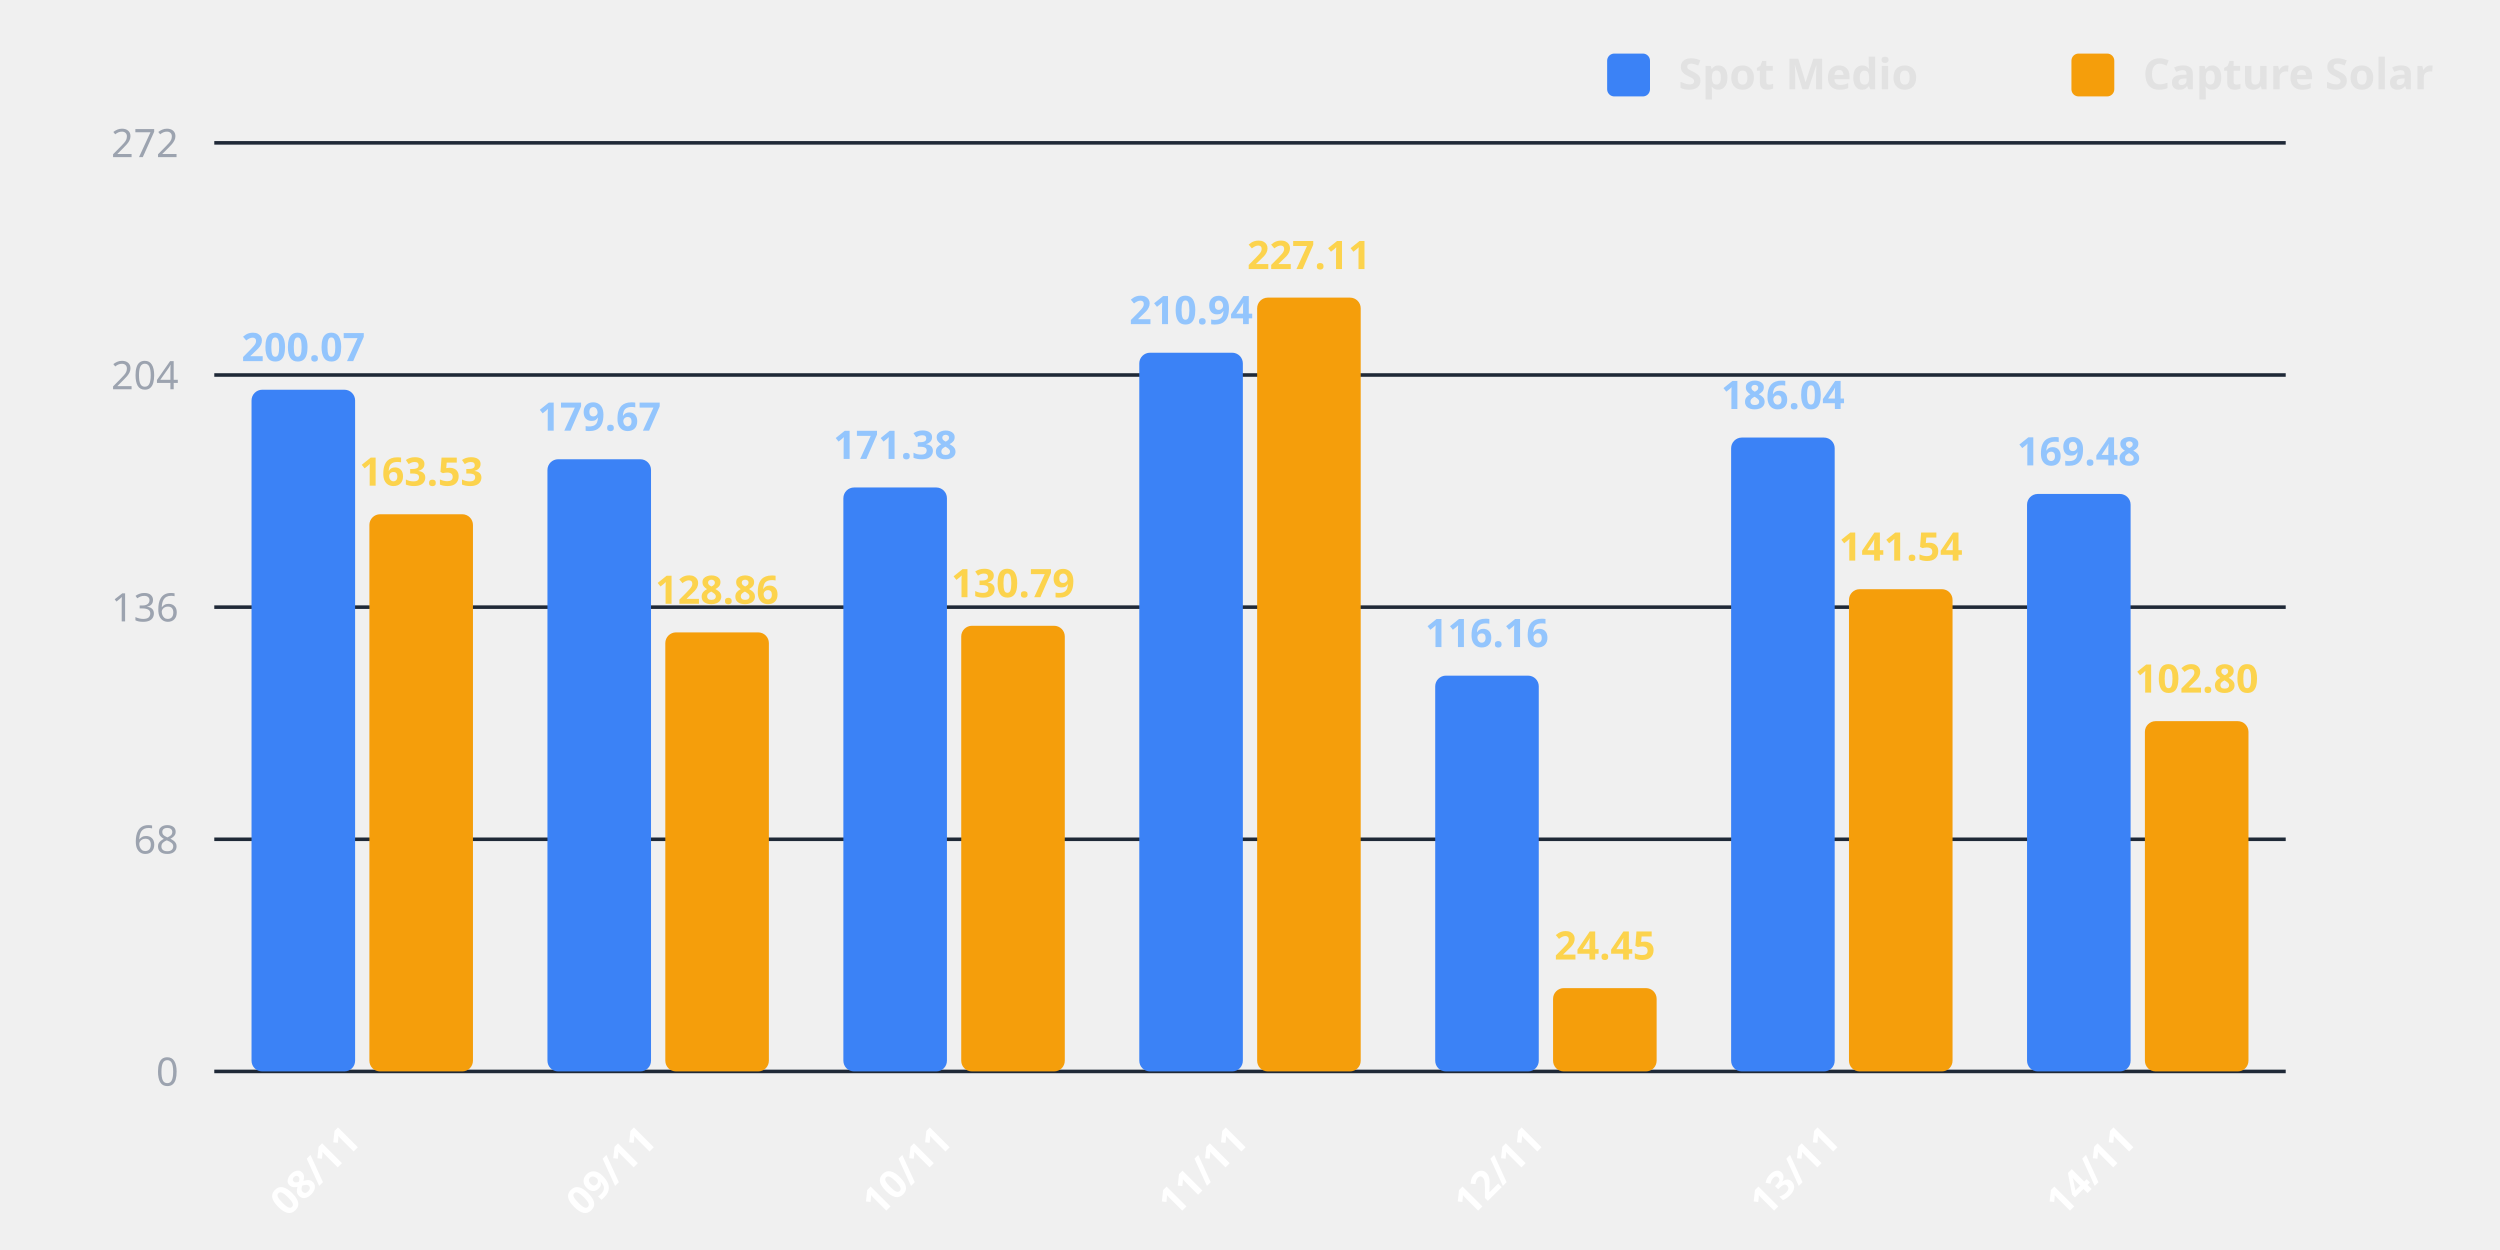
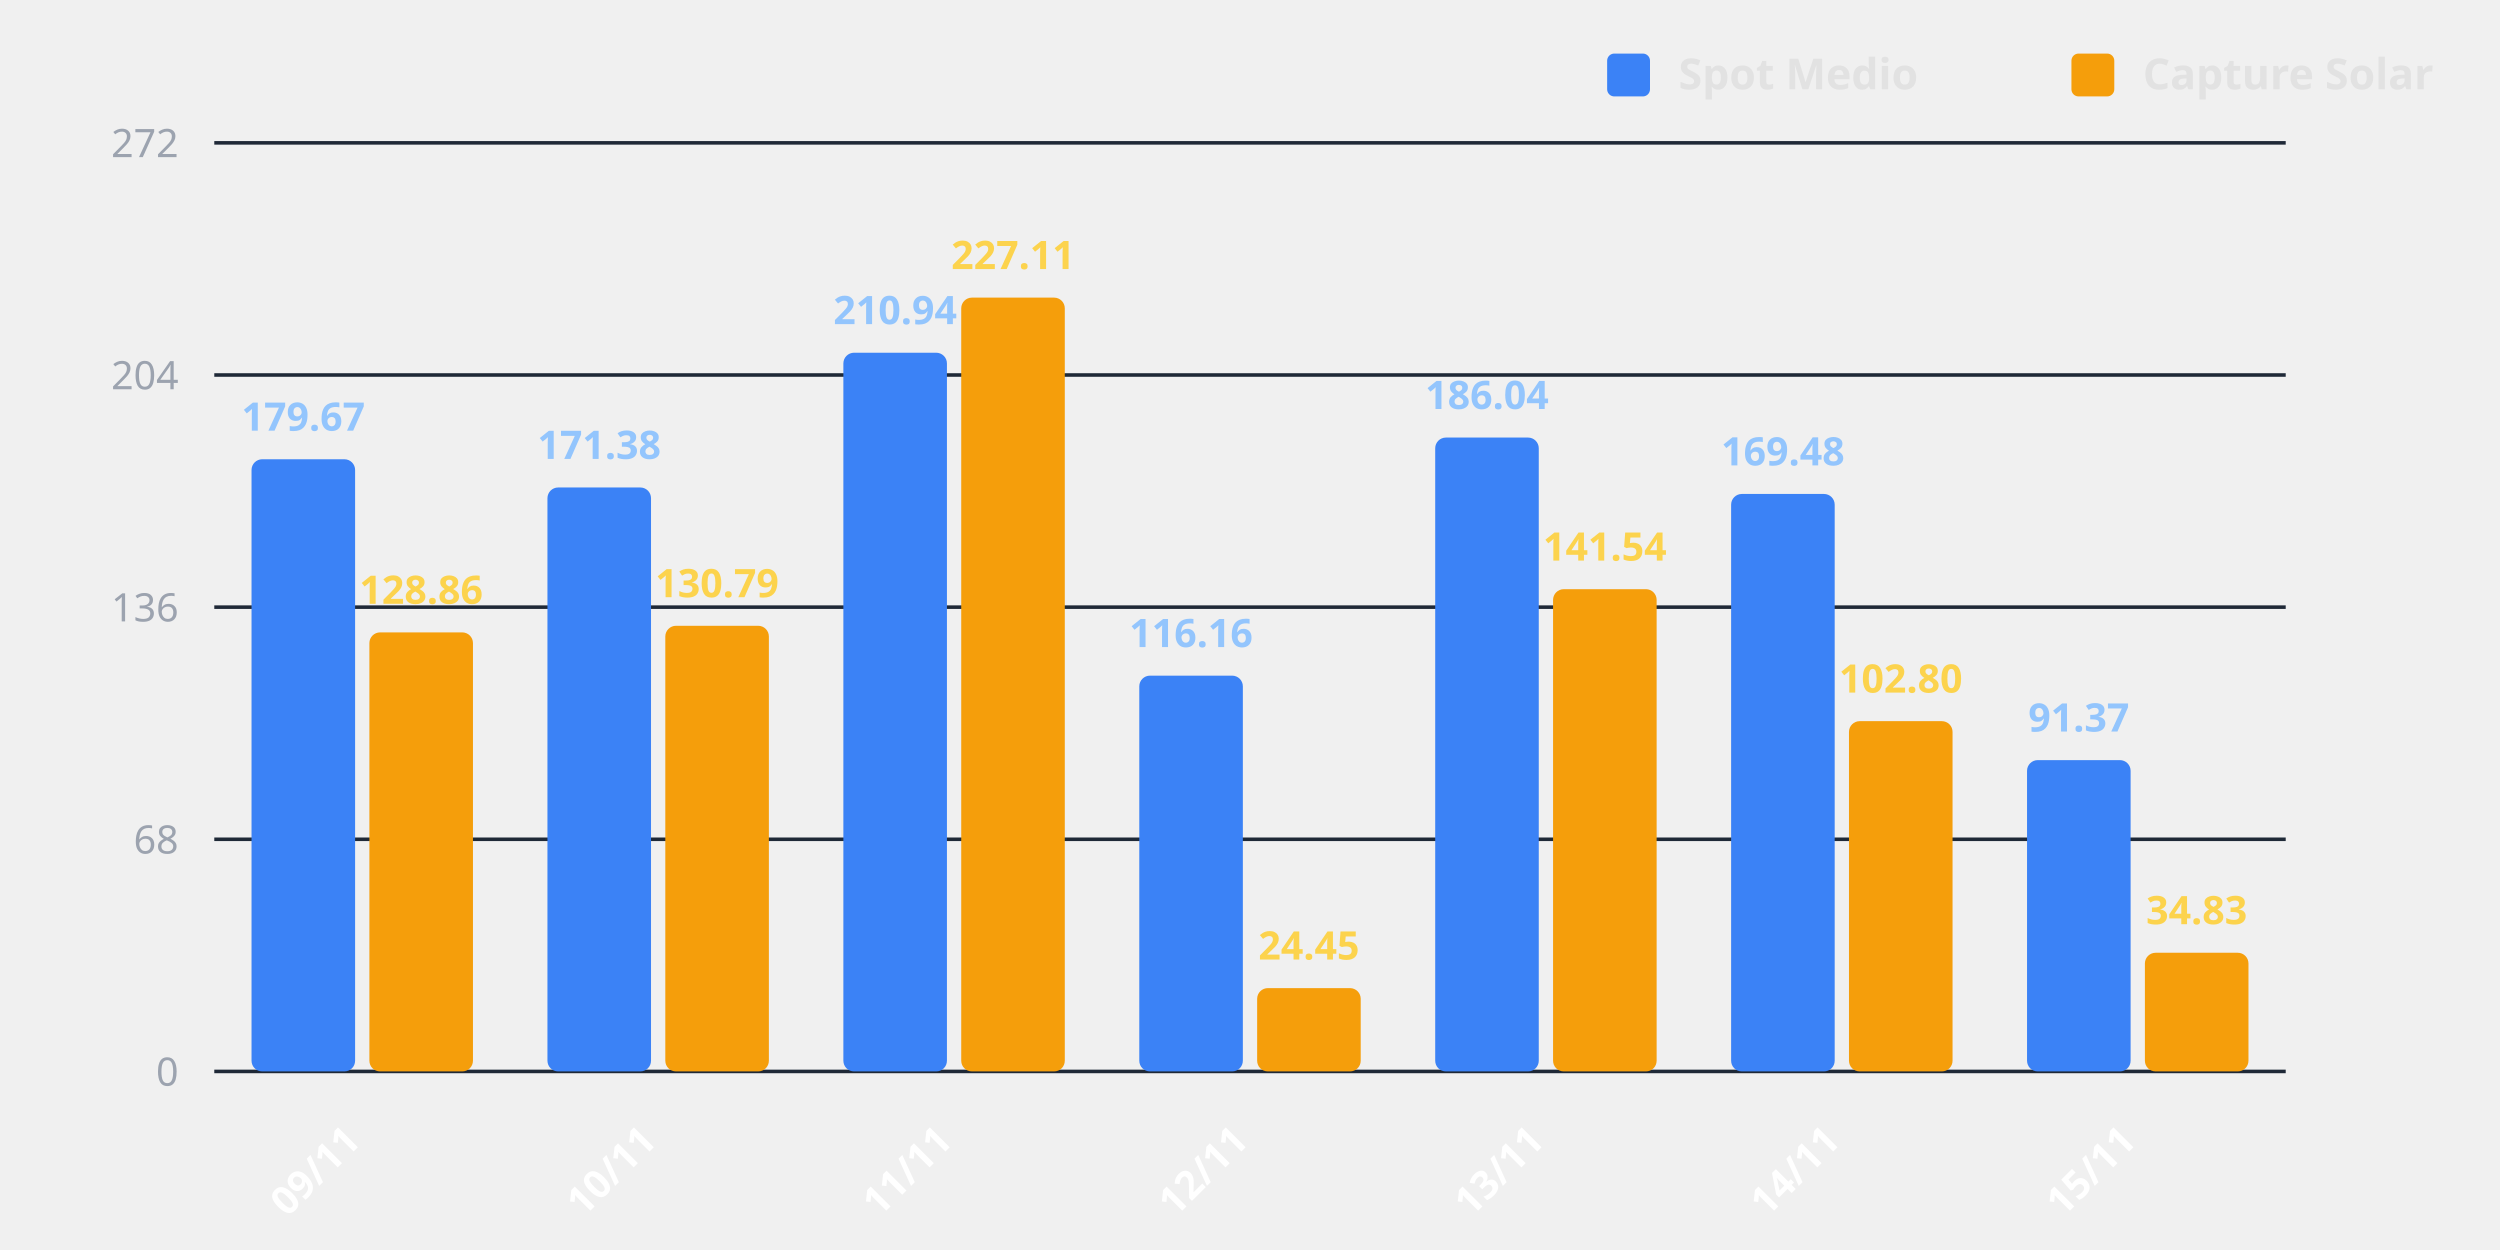
<svg xmlns="http://www.w3.org/2000/svg" viewBox="0 0 700 350" style="font-family: sans-serif; background-color: #0b0f19;">
  <rect x="450" y="15" width="12" height="12" fill="#3b82f6" rx="2" />
  <text x="470" y="25" font-size="12" fill="#e2e2e2" font-weight="bold">Spot Medio</text>
  <rect x="580" y="15" width="12" height="12" fill="#f59e0b" rx="2" />
  <text x="600" y="25" font-size="12" fill="#e2e2e2" font-weight="bold">Capture Solar</text>
  <line x1="60" y1="300.0" x2="640" y2="300.0" stroke="#1f2937" stroke-width="1" />
  <text x="50" y="304.0" text-anchor="end" font-size="11" fill="#9ca3af">0</text>
  <line x1="60" y1="235.0" x2="640" y2="235.0" stroke="#1f2937" stroke-width="1" />
  <text x="50" y="239.0" text-anchor="end" font-size="11" fill="#9ca3af">68</text>
  <line x1="60" y1="170.0" x2="640" y2="170.0" stroke="#1f2937" stroke-width="1" />
  <text x="50" y="174.0" text-anchor="end" font-size="11" fill="#9ca3af">136</text>
  <line x1="60" y1="105.0" x2="640" y2="105.0" stroke="#1f2937" stroke-width="1" />
  <text x="50" y="109.0" text-anchor="end" font-size="11" fill="#9ca3af">204</text>
  <line x1="60" y1="40.0" x2="640" y2="40.0" stroke="#1f2937" stroke-width="1" />
  <text x="50" y="44.0" text-anchor="end" font-size="11" fill="#9ca3af">272</text>
-   <text x="101.429" y="320" text-anchor="end" transform="rotate(-45, 101.4286, 320)" font-size="11" font-weight="bold" fill="#ffffff">08/11</text>
-   <rect x="70.429" y="109.123" width="29.0" height="190.877" fill="#3b82f6" rx="3" />
-   <text x="84.929" y="101.123" text-anchor="middle" font-size="11" font-weight="bold" fill="#93c5fd">200.07</text>
-   <rect x="103.429" y="143.989" width="29.0" height="156.011" fill="#f59e0b" rx="3" />
-   <text x="117.929" y="135.989" text-anchor="middle" font-size="11" font-weight="bold" fill="#fcd34d">163.53</text>
-   <text x="184.286" y="320" text-anchor="end" transform="rotate(-45, 184.2857, 320)" font-size="11" font-weight="bold" fill="#ffffff">09/11</text>
-   <rect x="153.286" y="128.589" width="29.0" height="171.411" fill="#3b82f6" rx="3" />
-   <text x="167.786" y="120.589" text-anchor="middle" font-size="11" font-weight="bold" fill="#93c5fd">179.67</text>
-   <rect x="186.286" y="177.068" width="29.0" height="122.932" fill="#f59e0b" rx="3" />
-   <text x="200.786" y="169.068" text-anchor="middle" font-size="11" font-weight="bold" fill="#fcd34d">128.86</text>
-   <text x="267.143" y="320" text-anchor="end" transform="rotate(-45, 267.1429, 320)" font-size="11" font-weight="bold" fill="#ffffff">10/11</text>
-   <rect x="236.143" y="136.494" width="29.0" height="163.506" fill="#3b82f6" rx="3" />
-   <text x="250.643" y="128.494" text-anchor="middle" font-size="11" font-weight="bold" fill="#93c5fd">171.38</text>
-   <rect x="269.143" y="175.218" width="29.0" height="124.782" fill="#f59e0b" rx="3" />
-   <text x="283.643" y="167.218" text-anchor="middle" font-size="11" font-weight="bold" fill="#fcd34d">130.79</text>
-   <text x="350.0" y="320" text-anchor="end" transform="rotate(-45, 350.0, 320)" font-size="11" font-weight="bold" fill="#ffffff">11/11</text>
-   <rect x="319.0" y="98.76" width="29.0" height="201.24" fill="#3b82f6" rx="3" />
-   <text x="333.5" y="90.76" text-anchor="middle" font-size="11" font-weight="bold" fill="#93c5fd">210.94</text>
-   <rect x="352.0" y="83.333" width="29.0" height="216.667" fill="#f59e0b" rx="3" />
-   <text x="366.5" y="75.333" text-anchor="middle" font-size="11" font-weight="bold" fill="#fcd34d">227.11</text>
-   <text x="432.857" y="320" text-anchor="end" transform="rotate(-45, 432.8571, 320)" font-size="11" font-weight="bold" fill="#ffffff">12/11</text>
-   <rect x="401.857" y="189.179" width="29.0" height="110.821" fill="#3b82f6" rx="3" />
-   <text x="416.357" y="181.179" text-anchor="middle" font-size="11" font-weight="bold" fill="#93c5fd">116.16</text>
-   <rect x="434.857" y="276.673" width="29.0" height="23.327" fill="#f59e0b" rx="3" />
-   <text x="449.357" y="268.673" text-anchor="middle" font-size="11" font-weight="bold" fill="#fcd34d">24.45</text>
-   <text x="515.714" y="320" text-anchor="end" transform="rotate(-45, 515.7143, 320)" font-size="11" font-weight="bold" fill="#ffffff">13/11</text>
-   <rect x="484.714" y="122.516" width="29.0" height="177.484" fill="#3b82f6" rx="3" />
-   <text x="499.214" y="114.516" text-anchor="middle" font-size="11" font-weight="bold" fill="#93c5fd">186.04</text>
-   <rect x="517.714" y="164.97" width="29.0" height="135.03" fill="#f59e0b" rx="3" />
-   <text x="532.214" y="156.97" text-anchor="middle" font-size="11" font-weight="bold" fill="#fcd34d">141.54</text>
-   <text x="598.571" y="320" text-anchor="end" transform="rotate(-45, 598.5714, 320)" font-size="11" font-weight="bold" fill="#ffffff">14/11</text>
-   <rect x="567.571" y="138.308" width="29.0" height="161.692" fill="#3b82f6" rx="3" />
-   <text x="582.071" y="130.308" text-anchor="middle" font-size="11" font-weight="bold" fill="#93c5fd">169.48</text>
-   <rect x="600.571" y="201.925" width="29.0" height="98.075" fill="#f59e0b" rx="3" />
-   <text x="615.071" y="193.925" text-anchor="middle" font-size="11" font-weight="bold" fill="#fcd34d">102.80</text>
+   <text x="101.429" y="320" text-anchor="end" transform="rotate(-45, 101.4286, 320)" font-size="11" font-weight="bold" fill="#ffffff">09/11</text>
+   <rect x="70.429" y="128.589" width="29.0" height="171.411" fill="#3b82f6" rx="3" />
+   <text x="84.929" y="120.589" text-anchor="middle" font-size="11" font-weight="bold" fill="#93c5fd">179.67</text>
+   <rect x="103.429" y="177.068" width="29.0" height="122.932" fill="#f59e0b" rx="3" />
+   <text x="117.929" y="169.068" text-anchor="middle" font-size="11" font-weight="bold" fill="#fcd34d">128.86</text>
+   <text x="184.286" y="320" text-anchor="end" transform="rotate(-45, 184.2857, 320)" font-size="11" font-weight="bold" fill="#ffffff">10/11</text>
+   <rect x="153.286" y="136.494" width="29.0" height="163.506" fill="#3b82f6" rx="3" />
+   <text x="167.786" y="128.494" text-anchor="middle" font-size="11" font-weight="bold" fill="#93c5fd">171.38</text>
+   <rect x="186.286" y="175.218" width="29.0" height="124.782" fill="#f59e0b" rx="3" />
+   <text x="200.786" y="167.218" text-anchor="middle" font-size="11" font-weight="bold" fill="#fcd34d">130.79</text>
+   <text x="267.143" y="320" text-anchor="end" transform="rotate(-45, 267.1429, 320)" font-size="11" font-weight="bold" fill="#ffffff">11/11</text>
+   <rect x="236.143" y="98.76" width="29.0" height="201.24" fill="#3b82f6" rx="3" />
+   <text x="250.643" y="90.76" text-anchor="middle" font-size="11" font-weight="bold" fill="#93c5fd">210.94</text>
+   <rect x="269.143" y="83.333" width="29.0" height="216.667" fill="#f59e0b" rx="3" />
+   <text x="283.643" y="75.333" text-anchor="middle" font-size="11" font-weight="bold" fill="#fcd34d">227.11</text>
+   <text x="350.0" y="320" text-anchor="end" transform="rotate(-45, 350.0, 320)" font-size="11" font-weight="bold" fill="#ffffff">12/11</text>
+   <rect x="319.0" y="189.179" width="29.0" height="110.821" fill="#3b82f6" rx="3" />
+   <text x="333.5" y="181.179" text-anchor="middle" font-size="11" font-weight="bold" fill="#93c5fd">116.16</text>
+   <rect x="352.0" y="276.673" width="29.0" height="23.327" fill="#f59e0b" rx="3" />
+   <text x="366.5" y="268.673" text-anchor="middle" font-size="11" font-weight="bold" fill="#fcd34d">24.45</text>
+   <text x="432.857" y="320" text-anchor="end" transform="rotate(-45, 432.8571, 320)" font-size="11" font-weight="bold" fill="#ffffff">13/11</text>
+   <rect x="401.857" y="122.516" width="29.0" height="177.484" fill="#3b82f6" rx="3" />
+   <text x="416.357" y="114.516" text-anchor="middle" font-size="11" font-weight="bold" fill="#93c5fd">186.04</text>
+   <rect x="434.857" y="164.97" width="29.0" height="135.03" fill="#f59e0b" rx="3" />
+   <text x="449.357" y="156.97" text-anchor="middle" font-size="11" font-weight="bold" fill="#fcd34d">141.54</text>
+   <text x="515.714" y="320" text-anchor="end" transform="rotate(-45, 515.7143, 320)" font-size="11" font-weight="bold" fill="#ffffff">14/11</text>
+   <rect x="484.714" y="138.308" width="29.0" height="161.692" fill="#3b82f6" rx="3" />
+   <text x="499.214" y="130.308" text-anchor="middle" font-size="11" font-weight="bold" fill="#93c5fd">169.48</text>
+   <rect x="517.714" y="201.925" width="29.0" height="98.075" fill="#f59e0b" rx="3" />
+   <text x="532.214" y="193.925" text-anchor="middle" font-size="11" font-weight="bold" fill="#fcd34d">102.80</text>
+   <text x="598.571" y="320" text-anchor="end" transform="rotate(-45, 598.5714, 320)" font-size="11" font-weight="bold" fill="#ffffff">15/11</text>
+   <rect x="567.571" y="212.83" width="29.0" height="87.17" fill="#3b82f6" rx="3" />
+   <text x="582.071" y="204.83" text-anchor="middle" font-size="11" font-weight="bold" fill="#93c5fd">91.37</text>
+   <rect x="600.571" y="266.771" width="29.0" height="33.229" fill="#f59e0b" rx="3" />
+   <text x="615.071" y="258.771" text-anchor="middle" font-size="11" font-weight="bold" fill="#fcd34d">34.83</text>
</svg>
